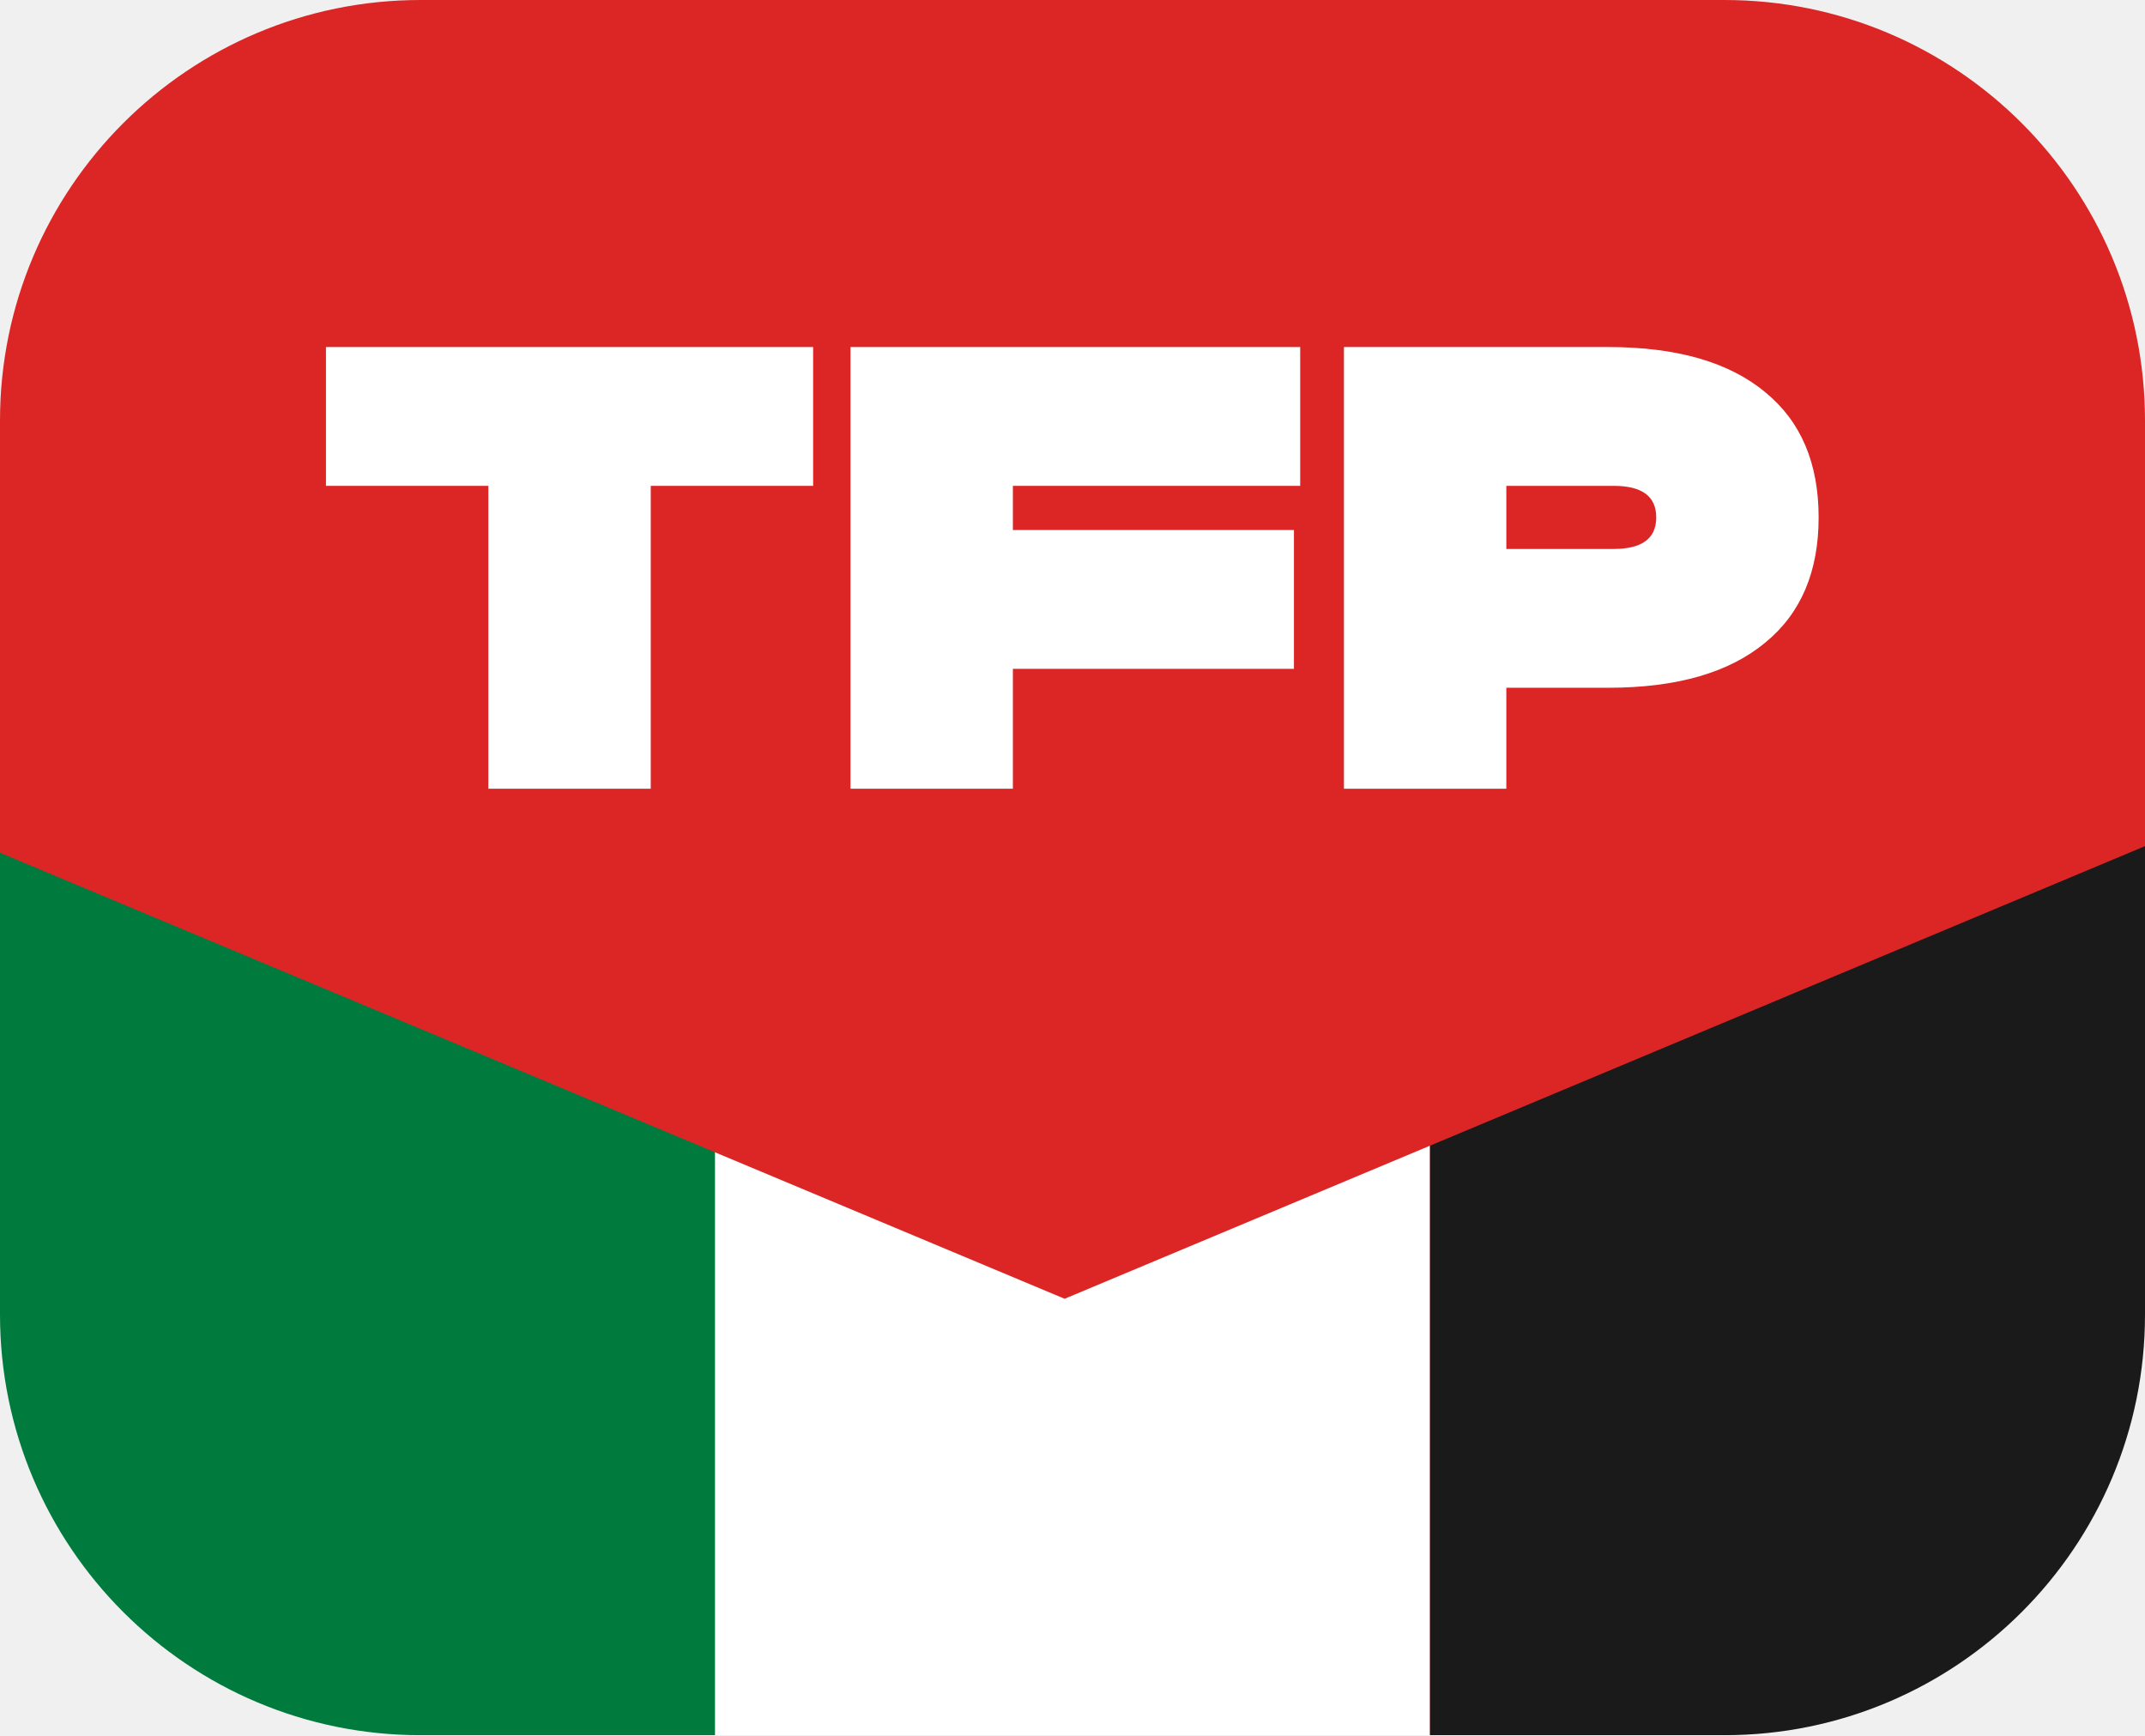
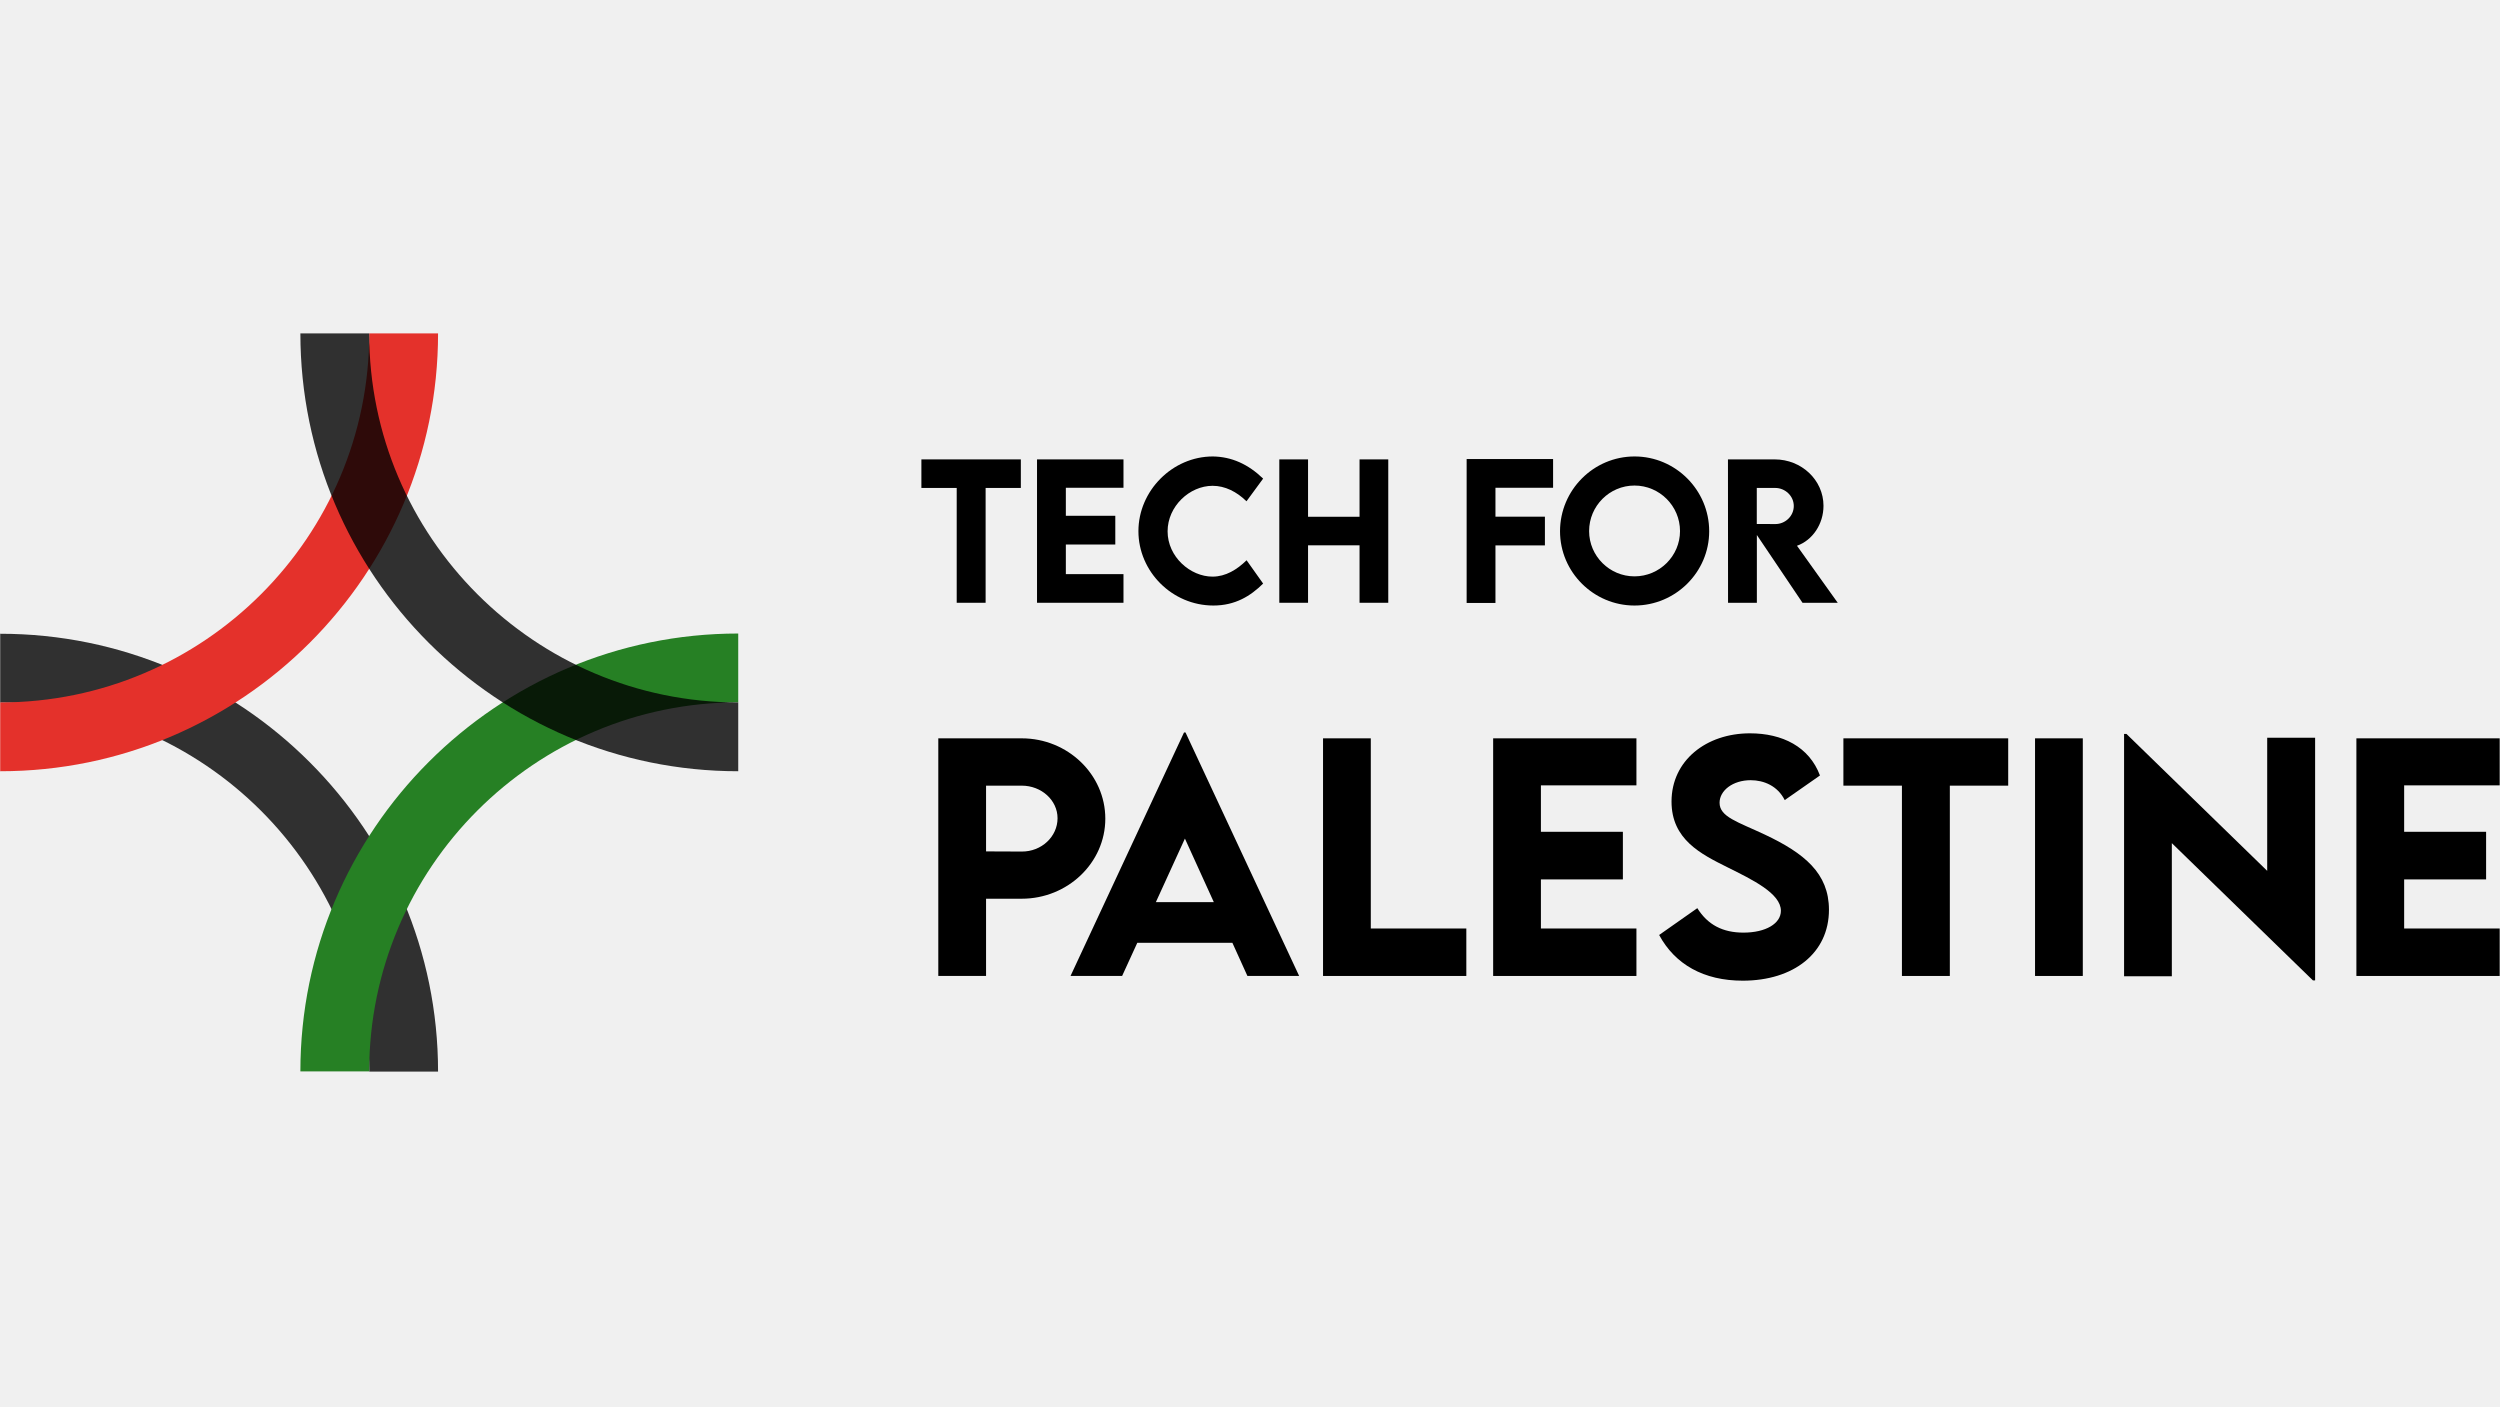
- <svg xmlns="http://www.w3.org/2000/svg" class="w-12 h-9" width="204" height="165" viewBox="0 0 204 165" fill="none">
-   <mask id="mask0_5_2" style="mask-type:alpha" maskUnits="userSpaceOnUse" x="0" y="0" width="204" height="165">
-     <rect width="204" height="165" rx="40" fill="#1A1A1A" />
-   </mask>
-   <g mask="url(#mask0_5_2)">
-     <rect width="204" height="165" fill="rgb(220 38 38)" />
-     <rect y="80" width="68" height="85" fill="#007A3D" />
-     <rect x="68" y="80" width="68" height="85" fill="white" />
-     <rect x="136" y="80" width="68" height="85" fill="#1A1A1A" />
-     <path d="M101.25 -23L204.5 80.25L101.25 123.5L-2 80.25L101.25 -23Z" fill="rgb(220 38 38)" />
-     <path d="M77.333 33H31V46.2H46.444V75H61.889V46.2H77.333V33Z" fill="white" />
-     <path d="M80.885 33H123.655V46.2H96.33V50.4H123.06V63.6H96.33V75H80.885V33Z" fill="white" />
-     <path fill-rule="evenodd" clip-rule="evenodd" d="M143.259 65.4V75H127.815V33H152.942C159.476 33 164.466 34.44 167.911 37.32C171.277 40.08 172.96 44.04 172.96 49.2C172.96 54.36 171.277 58.32 167.911 61.08C164.466 63.96 159.476 65.4 152.942 65.4H143.259ZM143.259 46.2V52.2H153.476C156.169 52.2 157.516 51.2 157.516 49.2C157.516 47.2 156.169 46.2 153.476 46.2H143.259Z" fill="white" />
+ <svg xmlns="http://www.w3.org/2000/svg" width="1920" height="1080" viewBox="0 0 1920 1080" fill="none">
+   <g style="mix-blend-mode:darken" opacity="0.8">
+     <path d="M336.432 823H283.589C283.589 666.711 156.447 539.57 0.159 539.57V486.727C185.578 486.727 336.432 637.581 336.432 823Z" fill="black" />
  </g>
+   <path d="M283.538 822.816H230.695C230.695 637.397 381.549 486.543 566.968 486.543V539.386C410.68 539.386 283.538 666.527 283.538 822.816Z" fill="#268024" />
+   <path d="M0.159 592.313V539.47C156.447 539.47 283.589 412.329 283.589 256.04H336.432C336.432 441.459 185.578 592.313 0.159 592.313Z" fill="#E4312B" />
+   <g style="mix-blend-mode:darken" opacity="0.8">
+     <path d="M566.968 592.313C381.549 592.313 230.695 441.459 230.695 256.04H283.538C283.538 412.329 410.68 539.47 566.968 539.47V592.313Z" fill="black" />
+   </g>
+   <path d="M1411.37 462.931H1384.32L1349.27 410.878V462.931H1327.14L1327.07 352.814H1363C1383.57 352.814 1400.44 368.662 1400.44 388.472C1400.44 402.612 1391.9 414.977 1380.08 419.144L1411.37 462.931ZM1349.21 374.741V402.407L1363.41 402.476C1370.93 402.544 1377.62 396.464 1377.62 388.609C1377.62 380.753 1370.86 374.741 1363.41 374.741H1349.21Z" fill="black" />
+   <path d="M1255.28 465.048C1223.86 465.048 1198.1 439.364 1198.1 408.009C1198.1 376.381 1223.86 350.56 1255.35 350.56C1286.84 350.56 1312.66 376.381 1312.66 408.009C1312.66 439.364 1286.84 465.048 1255.28 465.048ZM1255.28 442.643C1274.54 442.643 1290.25 426.999 1290.25 407.872C1290.25 388.609 1274.54 372.897 1255.28 372.897C1236.08 372.897 1220.44 388.609 1220.44 407.872C1220.44 426.999 1236.08 442.643 1255.28 442.643Z" fill="black" />
+   <path d="M1192.77 374.605H1148.51V396.806H1186.49V418.87H1148.51V463.068H1126.38V352.541H1192.77V374.605Z" fill="black" />
+   <path d="M1044.13 352.814H1066.19V462.931H1044.13V418.802H1004.58V462.931H982.513V352.814H1004.58V396.874H1044.13V352.814Z" fill="black" />
+   <path d="M931.895 465.048C900.131 465.048 874.309 438.885 874.309 407.941C874.309 376.859 900.472 350.56 931.485 350.56C945.83 350.765 958.536 356.434 970.081 367.569L957.307 384.988C949.792 377.611 940.775 373.102 931.28 373.102C913.588 373.102 896.715 388.814 896.715 408.077C896.715 427.682 914.203 442.847 931.212 442.847C941.322 442.847 950.066 437.451 957.375 430.278L970.081 448.176C960.381 457.808 948.563 465.048 931.895 465.048Z" fill="black" />
+   <path d="M862.833 374.605H818.567V396.123H856.548V418.187H818.567V440.935H862.833V462.931H796.435V352.814H862.833V374.605Z" fill="black" />
+   <path d="M784.002 352.814V374.741H756.951V462.931H734.75V374.741H707.631V352.814H784.002Z" fill="black" />
+   <path d="M1919.75 603.155H1846.39V638.817H1909.33V675.384H1846.39V713.084H1919.75V749.538H1809.71V567.041H1919.75V603.155Z" fill="black" />
+   <path d="M1741.21 566.588H1778.01V752.934H1776.31L1667.97 647.534V749.764H1631.29V563.644H1633.1L1741.21 668.818V566.588Z" fill="black" />
+   <path d="M1562.91 749.538V567.041H1599.59V749.538H1562.91Z" fill="black" />
+   <path d="M1542.3 567.041V603.382H1497.47V749.538H1460.68V603.382H1415.73V567.041H1542.3Z" fill="black" />
+   <path d="M1338.41 753.161C1308.52 753.161 1286.44 740.708 1274.22 718.065L1303.54 697.461C1311.58 710.367 1323.24 716.254 1338.97 716.254C1356.18 716.254 1367.73 709.235 1367.73 699.498C1367.73 686.139 1345.88 675.611 1326.75 666.101C1306.26 655.912 1283.73 644.704 1283.73 615.609C1283.73 584.022 1310.44 563.192 1343.95 563.192C1368.86 563.192 1389.47 573.494 1397.73 595.57L1370.67 614.476C1365.24 603.608 1354.71 599.193 1344.52 599.193C1330.82 599.193 1320.63 607.118 1320.63 616.514C1320.63 627.383 1334.45 631.119 1355.39 640.968C1385.62 655.233 1404.64 670.629 1404.64 698.706C1404.64 731.99 1377.47 753.161 1338.41 753.161Z" fill="black" />
+   <path d="M1256.78 603.155H1183.42V638.817H1246.37V675.384H1183.42V713.084H1256.78V749.538H1146.74V567.041H1256.78V603.155Z" fill="black" />
+   <path d="M1052.77 713.084H1126.14V749.538H1016.09V567.041H1052.77V713.084Z" fill="black" />
+   <path d="M958.016 749.538L946.469 724.065H873.447L861.786 749.538H822.162L909.335 562.512H910.467L997.753 749.538H958.016ZM887.712 692.819H932.204L910.014 644.025L887.712 692.819Z" fill="black" />
+   <path d="M720.611 749.538V567.041H784.689C820.011 567.041 848.88 594.778 848.88 628.741C848.88 662.591 820.011 690.215 784.689 690.215H757.292V749.538H720.611ZM784.689 653.987C799.859 654.101 812.2 642.553 812.2 628.401C812.2 614.59 799.859 603.382 784.689 603.382H757.292V653.874L784.689 653.987Z" fill="black" />
</svg>
